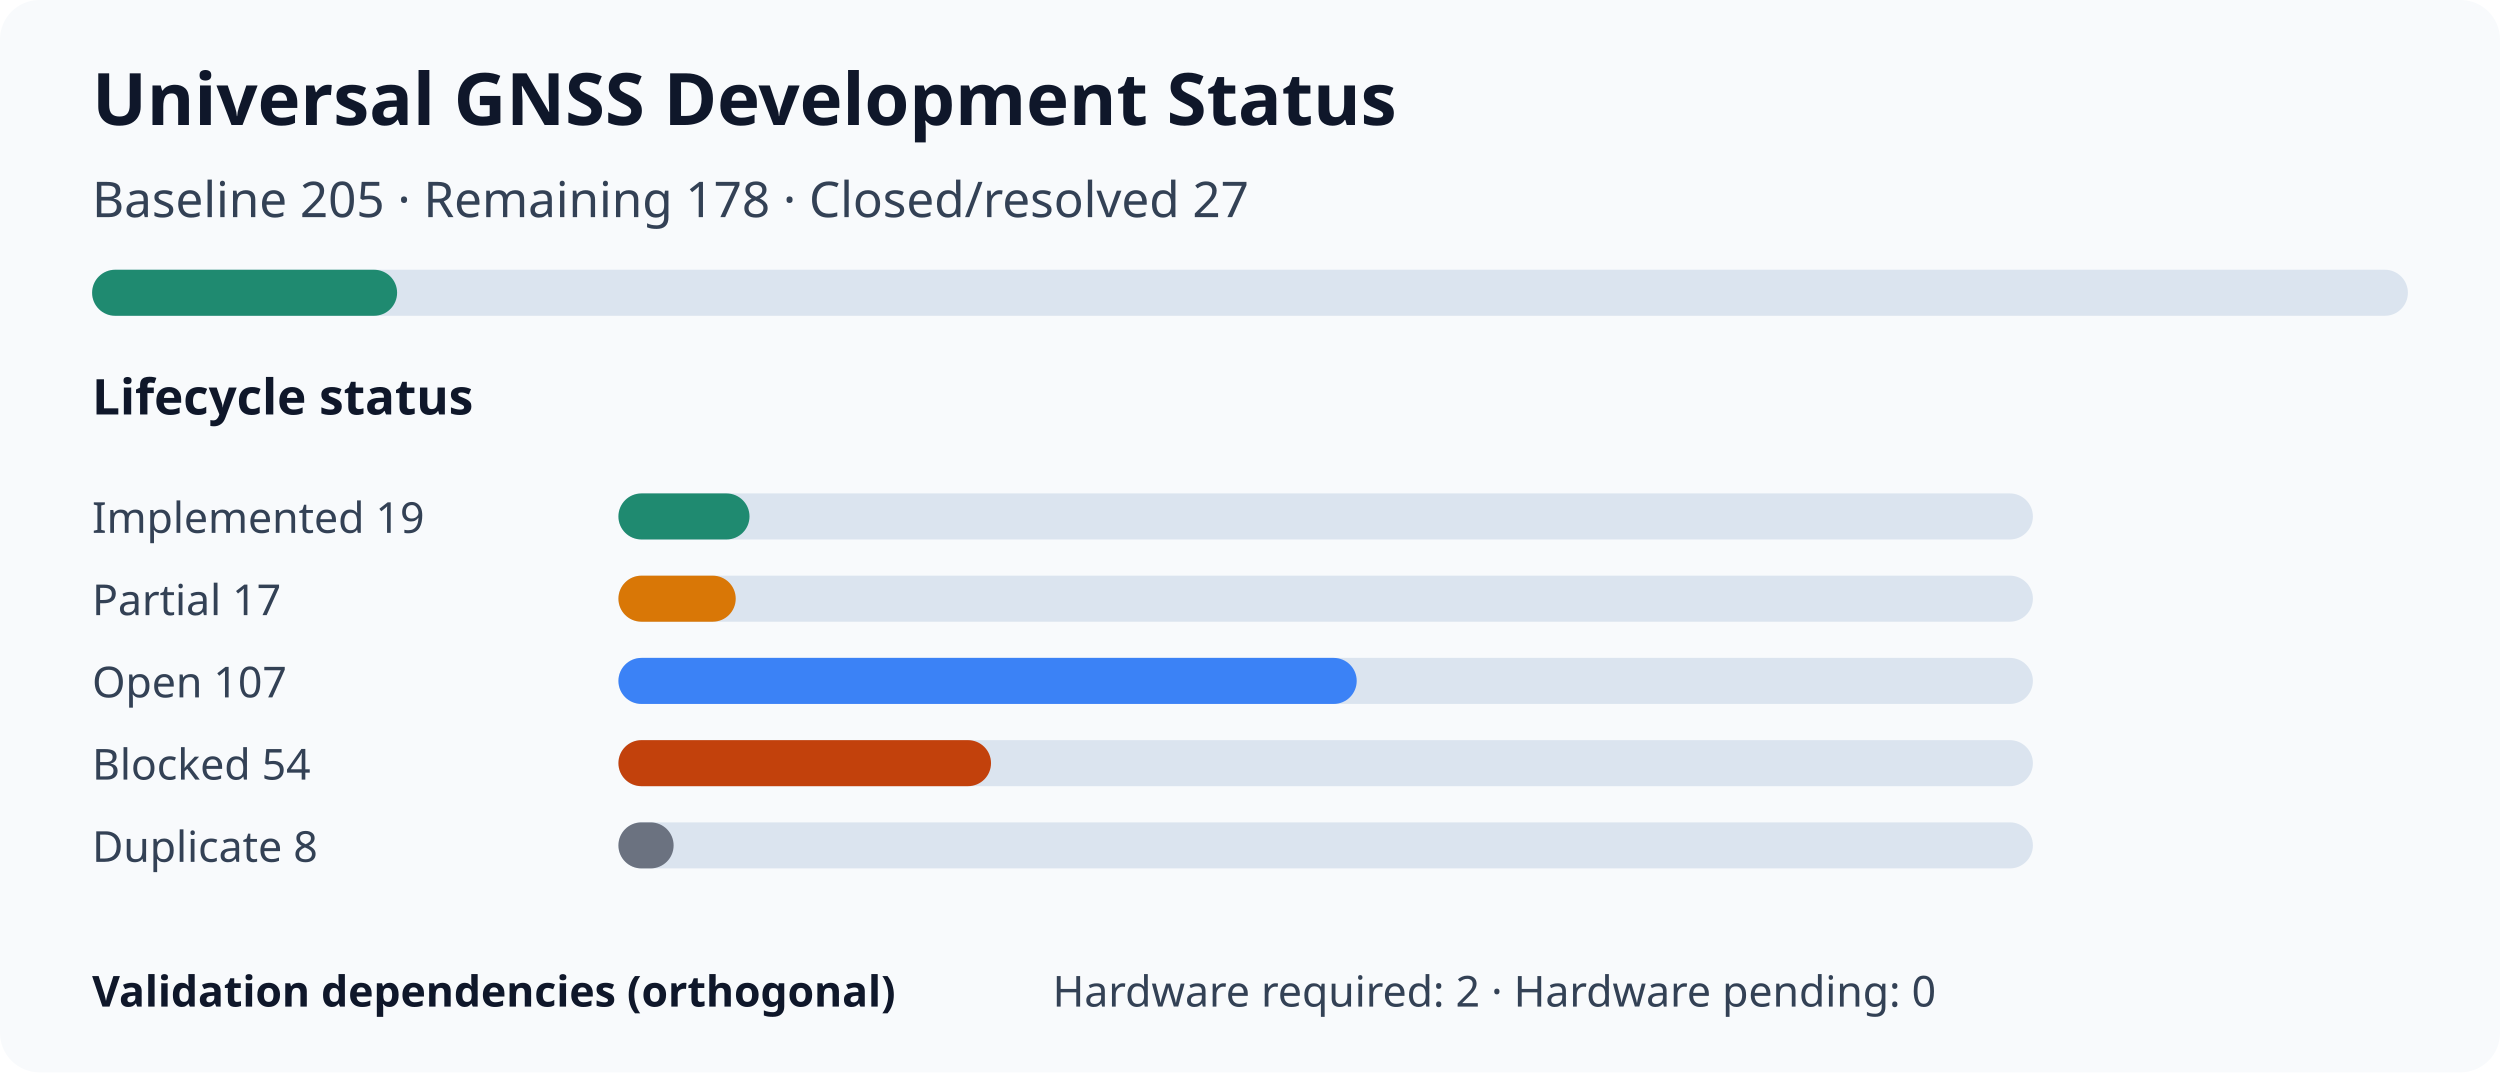
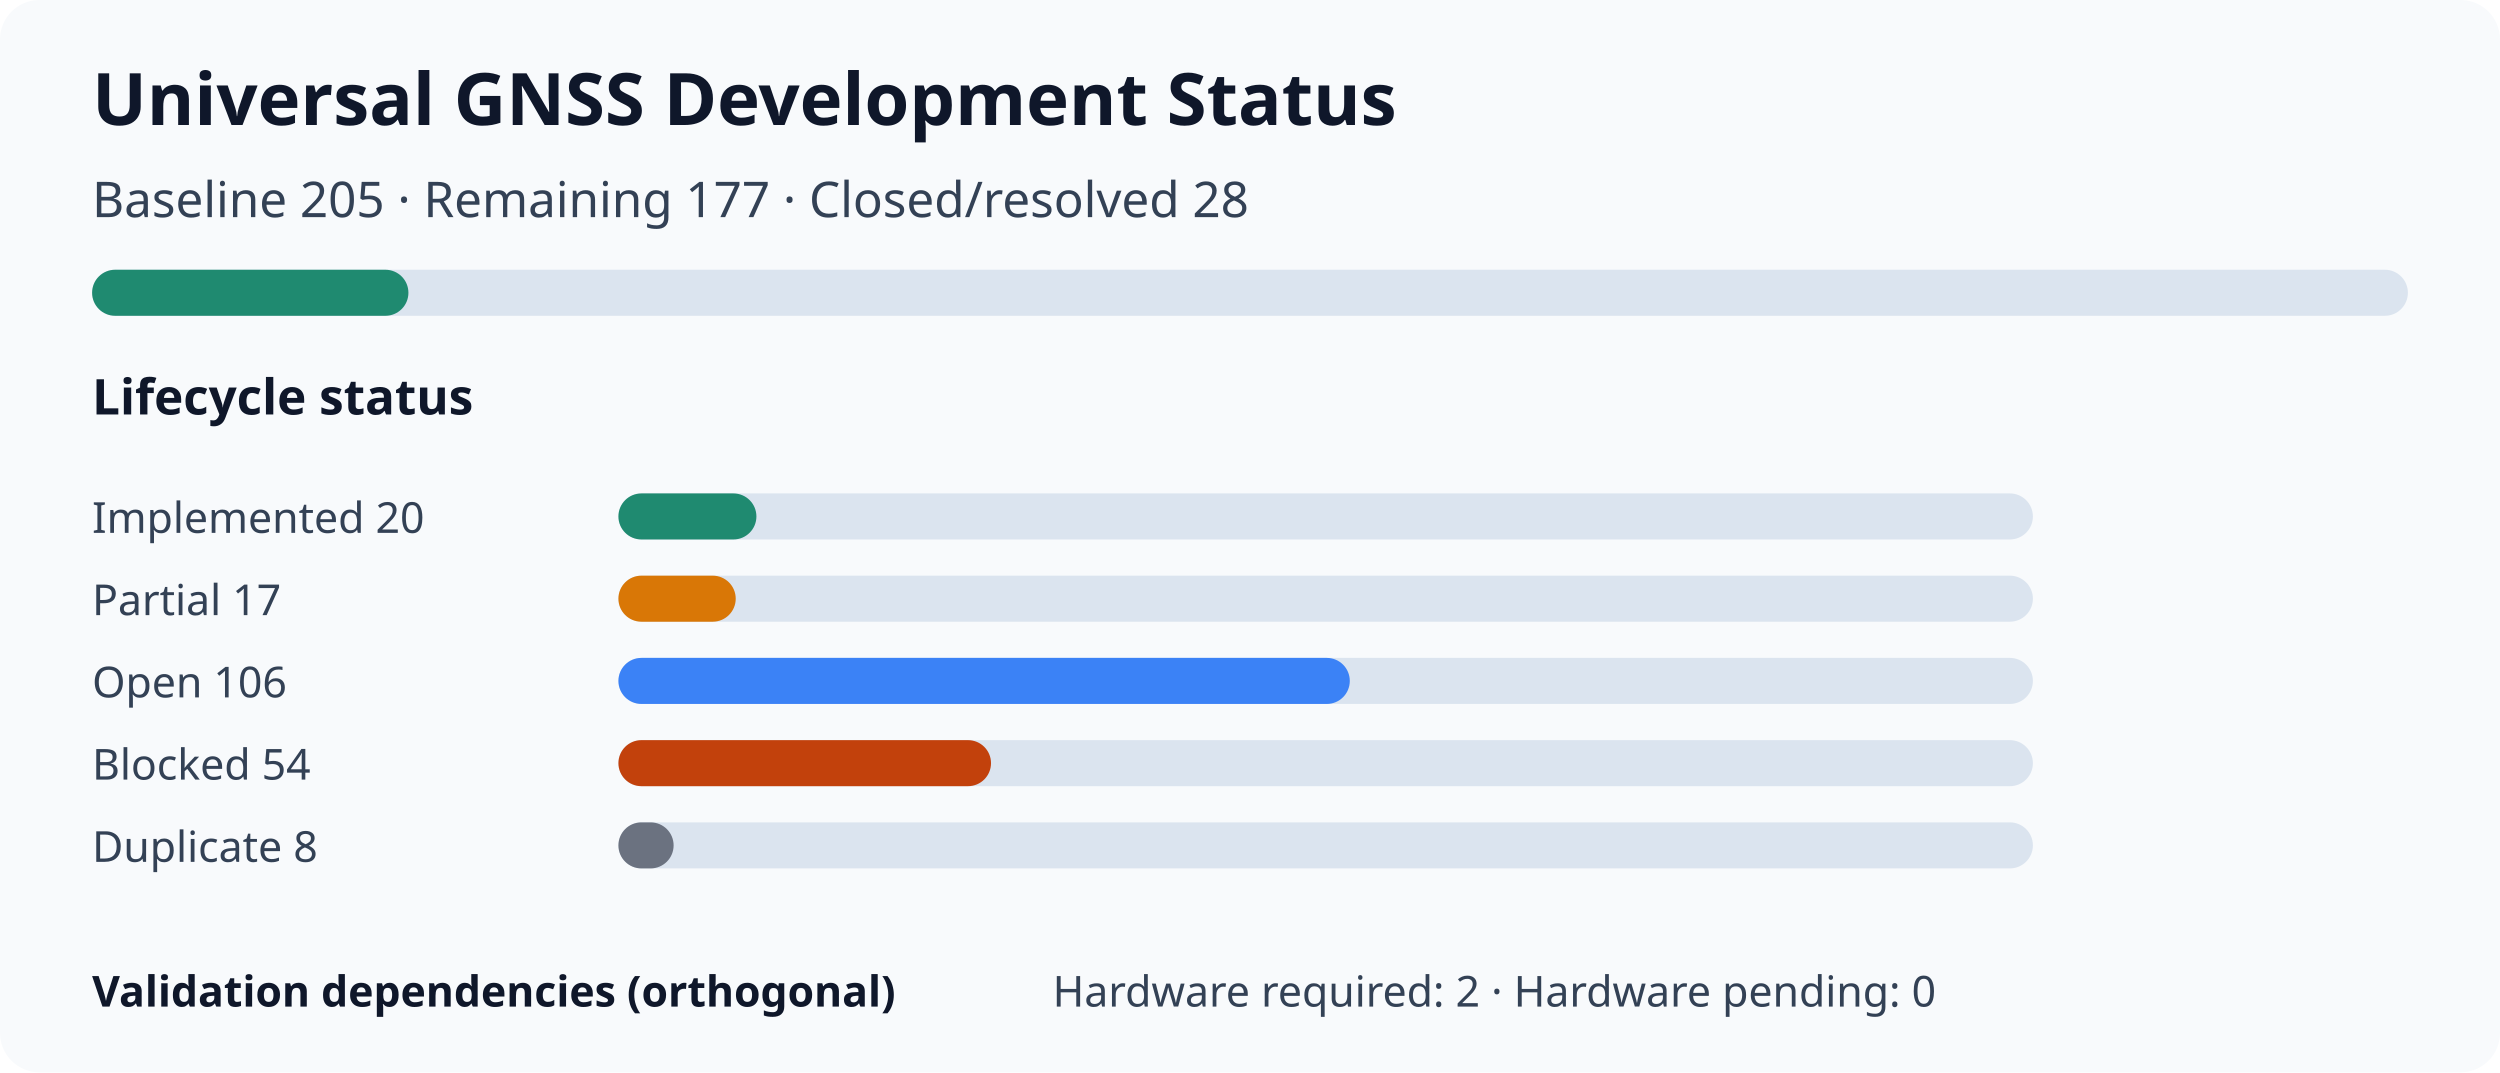
<svg xmlns="http://www.w3.org/2000/svg" viewBox="0 0 760 326" role="img" aria-labelledby="title desc">
  <rect width="760" height="326" fill="#f8fafc" rx="12" />
  <text x="28" y="38" font-family="sans-serif" font-size="22" font-weight="700" fill="#0f172a">Universal GNSS Development Status</text>
-   <text x="28" y="66" font-family="sans-serif" font-size="15" fill="#334155">Baseline 205 · Remaining 178 · Closed/resolved 27</text>
+   <text x="28" y="66" font-family="sans-serif" font-size="15" fill="#334155">Baseline 205 · Remaining 177 · Closed/resolved 28</text>
  <rect x="28" y="82" width="704" height="14" rx="7" fill="#dbe4ef" />
-   <rect x="28" y="82" width="92.72" height="14" rx="7" fill="#1f8a70" />
+   <rect x="28" y="82" width="96.16" height="14" rx="7" fill="#1f8a70" />
  <text x="28" y="126" font-family="sans-serif" font-size="15" font-weight="700" fill="#0f172a">Lifecycle status</text>
-   <text x="28" y="162" font-family="sans-serif" font-size="13" fill="#334155">Implemented 19</text>
+   <text x="28" y="162" font-family="sans-serif" font-size="13" fill="#334155">Implemented 20</text>
  <rect x="188" y="150" width="430" height="14" rx="7" fill="#dbe4ef" />
-   <rect x="188" y="150" width="39.85" height="14" rx="7" fill="#1f8a70" />
+   <rect x="188" y="150" width="41.95" height="14" rx="7" fill="#1f8a70" />
  <text x="28" y="187" font-family="sans-serif" font-size="13" fill="#334155">Partial 17</text>
  <rect x="188" y="175" width="430" height="14" rx="7" fill="#dbe4ef" />
  <rect x="188" y="175" width="35.66" height="14" rx="7" fill="#d97706" />
-   <text x="28" y="212" font-family="sans-serif" font-size="13" fill="#334155">Open 107</text>
+   <text x="28" y="212" font-family="sans-serif" font-size="13" fill="#334155">Open 106</text>
  <rect x="188" y="200" width="430" height="14" rx="7" fill="#dbe4ef" />
-   <rect x="188" y="200" width="224.44" height="14" rx="7" fill="#3b82f6" />
+   <rect x="188" y="200" width="222.34" height="14" rx="7" fill="#3b82f6" />
  <text x="28" y="237" font-family="sans-serif" font-size="13" fill="#334155">Blocked 54</text>
  <rect x="188" y="225" width="430" height="14" rx="7" fill="#dbe4ef" />
  <rect x="188" y="225" width="113.27" height="14" rx="7" fill="#c2410c" />
  <text x="28" y="262" font-family="sans-serif" font-size="13" fill="#334155">Duplicate 8</text>
  <rect x="188" y="250" width="430" height="14" rx="7" fill="#dbe4ef" />
  <rect x="188" y="250" width="16.78" height="14" rx="7" fill="#6b7280" />
  <text x="28" y="306" font-family="sans-serif" font-size="13" font-weight="700" fill="#0f172a">Validation dependencies (orthogonal)</text>
  <text x="320" y="306" font-family="sans-serif" font-size="13" fill="#334155">Hardware required: 2 · Hardware pending: 0</text>
</svg>
